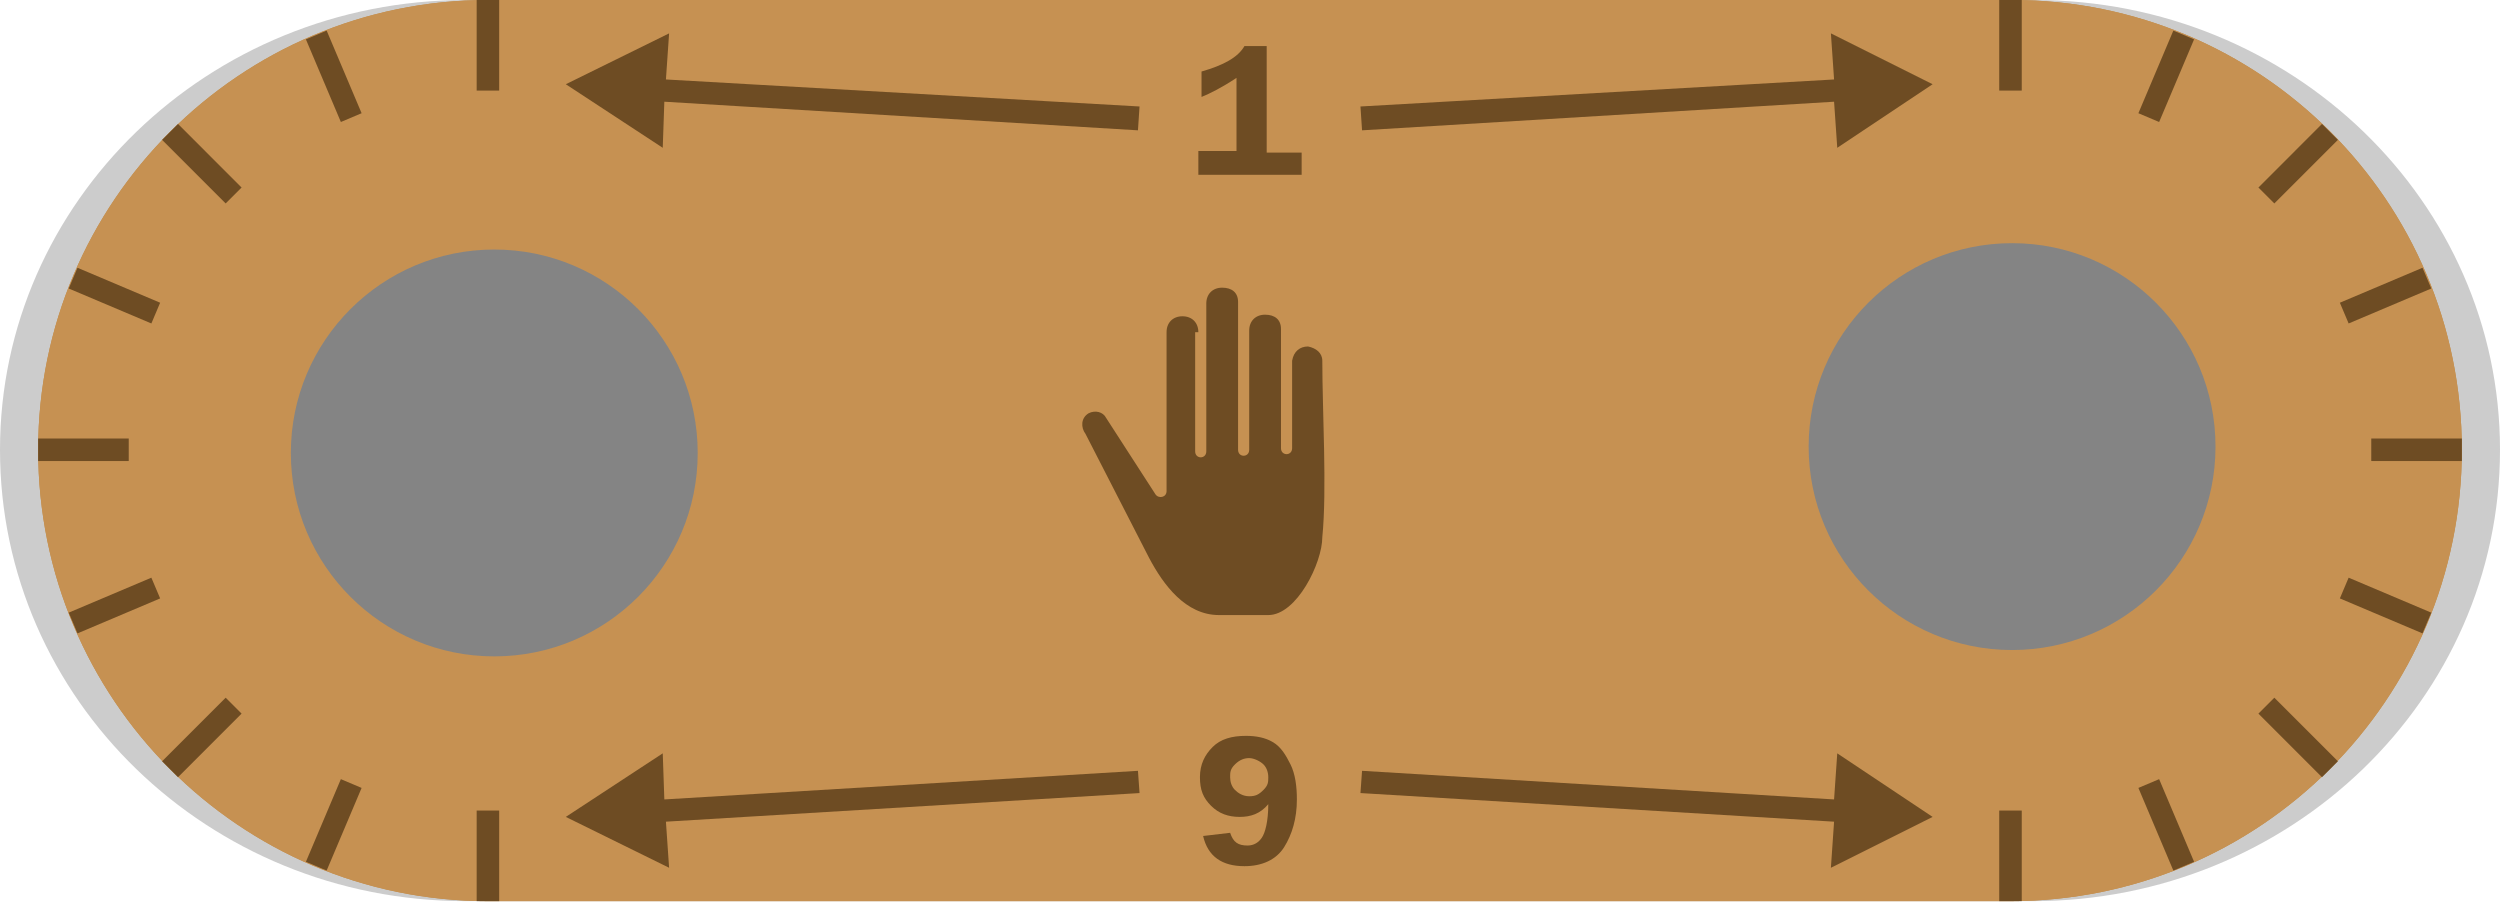
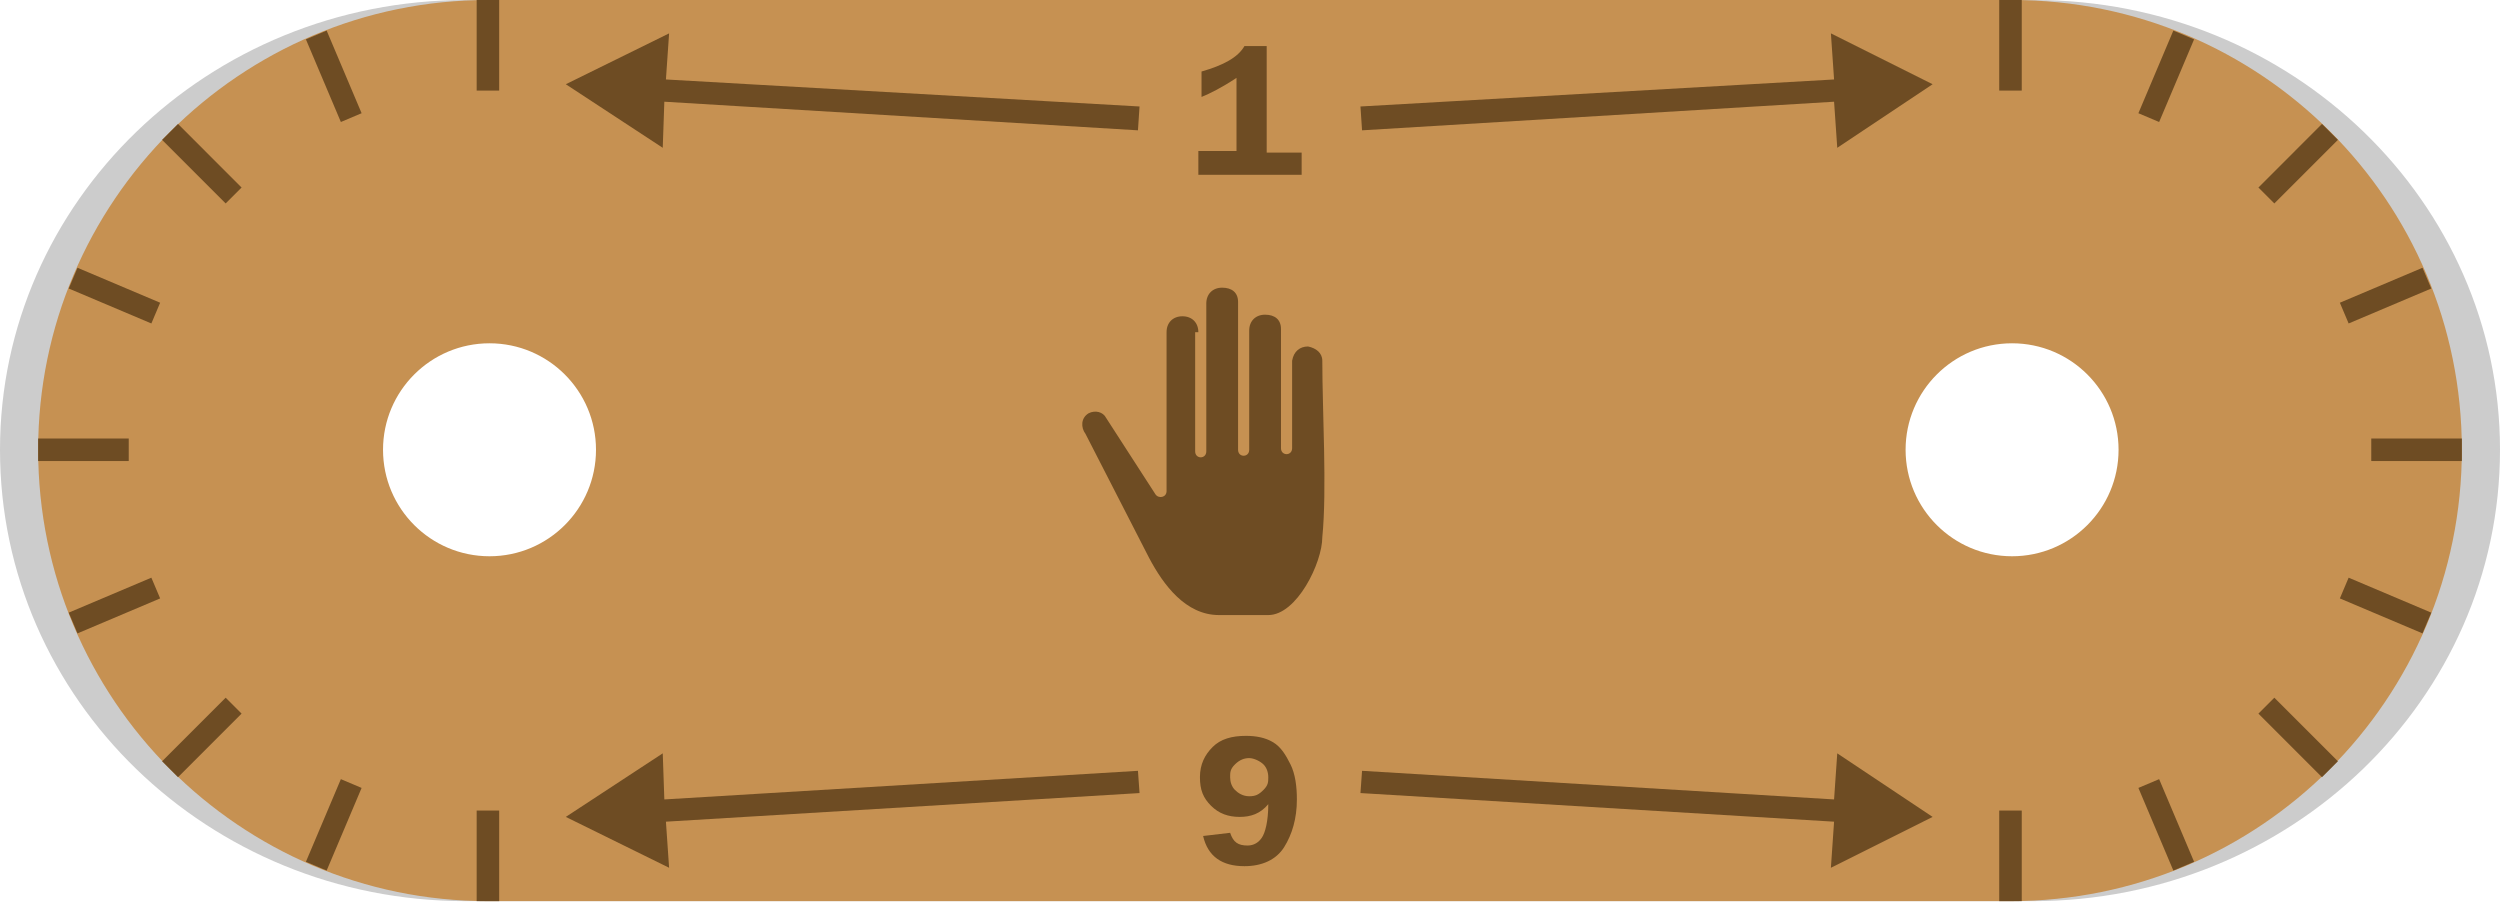
<svg xmlns="http://www.w3.org/2000/svg" version="1.1" id="Calque_1" x="0px" y="0px" viewBox="0 0 157.3 56.7" style="enable-background:new 0 0 157.3 56.7;" xml:space="preserve">
  <style type="text/css">
- 	.st0{opacity:0.2;}
- 	.st1{fill:#BD8A47;}
- 	.st2{fill:#C69152;}
- 	.st3{fill:none;stroke:#6E4C23;stroke-width:1.417;stroke-miterlimit:10;}
- 	.st4{fill:#6E4C23;}
- 	.st5{fill:#848484;}
+ 	.st0{opacity:0.2;enable-background:new    ;}
+ 	.st1{fill:#C69152;}
+ 	.st2{fill:none;stroke:#6E4C23;stroke-width:1.417;stroke-miterlimit:10;}
+ 	.st3{fill:#6E4C23;}
</style>
-   <path class="st0" d="M29.3,56.7C13.1,56.7,0,44,0,28.3C0,12.7,13.1,0,29.3,0H128c16.2,0,29.3,12.7,29.3,28.3  c0,15.7-13.2,28.4-29.4,28.4H29.3z" />
-   <path class="st1" d="M154.9,28.3c0-15.7-12.7-28.3-28.3-28.3H30.7C15.1,0,2.4,12.7,2.4,28.3c0,15.7,12.7,28.4,28.3,28.4h95.8  C142.2,56.7,154.9,44,154.9,28.3z" />
+   <path class="st0" d="M128,0H29.3C13.1,0,0,12.7,0,28.3C0,44,13.1,56.7,29.3,56.7h98.6c16.2,0,29.4-12.7,29.4-28.4  C157.3,12.7,144.2,0,128,0z M136.3,39.2H21V15.4h115.3V39.2z" />
  <g>
    <g>
-       <path class="st2" d="M154.9,28.3c0-15.7-12.7-28.3-28.3-28.3H30.7C15.1,0,2.4,12.7,2.4,28.3c0,15.7,12.7,28.4,28.3,28.4h95.8    C142.2,56.7,154.9,44,154.9,28.3z M24.1,28.3c0-3.7,3-6.7,6.7-6.7s6.7,3,6.7,6.7s-3,6.7-6.7,6.7S24.1,32,24.1,28.3z M119.9,28.3    c0-3.7,3-6.7,6.7-6.7s6.7,3,6.7,6.7s-3,6.7-6.7,6.7S119.9,32,119.9,28.3z" />
+       <path class="st1" d="M154.9,28.3c0-15.7-12.7-28.3-28.3-28.3H30.7C15.1,0,2.4,12.7,2.4,28.3c0,15.7,12.7,28.4,28.3,28.4h95.8    C142.2,56.7,154.9,44,154.9,28.3z M24.1,28.3c0-3.7,3-6.7,6.7-6.7s6.7,3,6.7,6.7s-3,6.7-6.7,6.7S24.1,32,24.1,28.3z M119.9,28.3    c0-3.7,3-6.7,6.7-6.7c3.7,0,6.7,3,6.7,6.7s-3,6.7-6.7,6.7S119.9,32,119.9,28.3z" />
      <g>
-         <line class="st3" x1="126.5" y1="56.7" x2="126.5" y2="51" />
-         <line class="st3" x1="137.4" y1="54.5" x2="135.2" y2="49.3" />
-         <line class="st3" x1="146.6" y1="48.4" x2="142.6" y2="44.4" />
-         <line class="st3" x1="152.7" y1="39.2" x2="147.5" y2="37" />
-         <line class="st3" x1="154.9" y1="28.3" x2="149.2" y2="28.3" />
-         <line class="st3" x1="152.7" y1="17.5" x2="147.5" y2="19.7" />
-         <line class="st3" x1="146.6" y1="8.3" x2="142.6" y2="12.3" />
-         <line class="st3" x1="137.4" y1="2.2" x2="135.2" y2="7.4" />
-         <line class="st3" x1="126.5" y1="0" x2="126.5" y2="5.7" />
+         <line class="st2" x1="126.5" y1="56.7" x2="126.5" y2="51" />
+         <line class="st2" x1="137.4" y1="54.5" x2="135.2" y2="49.3" />
+         <line class="st2" x1="146.6" y1="48.4" x2="142.6" y2="44.4" />
+         <line class="st2" x1="152.7" y1="39.2" x2="147.5" y2="37" />
+         <line class="st2" x1="154.9" y1="28.3" x2="149.2" y2="28.3" />
+         <line class="st2" x1="152.7" y1="17.5" x2="147.5" y2="19.7" />
+         <line class="st2" x1="146.6" y1="8.3" x2="142.6" y2="12.3" />
+         <line class="st2" x1="137.4" y1="2.2" x2="135.2" y2="7.4" />
+         <line class="st2" x1="126.5" y1="0" x2="126.5" y2="5.7" />
      </g>
      <g>
-         <line class="st3" x1="30.7" y1="0" x2="30.7" y2="5.7" />
-         <line class="st3" x1="19.9" y1="2.2" x2="22.1" y2="7.4" />
-         <line class="st3" x1="10.7" y1="8.3" x2="14.7" y2="12.3" />
-         <line class="st3" x1="4.6" y1="17.5" x2="9.8" y2="19.7" />
-         <line class="st3" x1="2.4" y1="28.3" x2="8.1" y2="28.3" />
-         <line class="st3" x1="4.6" y1="39.2" x2="9.8" y2="37" />
-         <line class="st3" x1="10.7" y1="48.4" x2="14.7" y2="44.4" />
-         <line class="st3" x1="19.9" y1="54.5" x2="22.1" y2="49.3" />
-         <line class="st3" x1="30.7" y1="56.7" x2="30.7" y2="51" />
+         <line class="st2" x1="30.7" y1="0" x2="30.7" y2="5.7" />
+         <line class="st2" x1="19.9" y1="2.2" x2="22.1" y2="7.4" />
+         <line class="st2" x1="10.7" y1="8.3" x2="14.7" y2="12.3" />
+         <line class="st2" x1="4.6" y1="17.5" x2="9.8" y2="19.7" />
+         <line class="st2" x1="2.4" y1="28.3" x2="8.1" y2="28.3" />
+         <line class="st2" x1="4.6" y1="39.2" x2="9.8" y2="37" />
+         <line class="st2" x1="10.7" y1="48.4" x2="14.7" y2="44.4" />
+         <line class="st2" x1="19.9" y1="54.5" x2="22.1" y2="49.3" />
+         <line class="st2" x1="30.7" y1="56.7" x2="30.7" y2="51" />
      </g>
      <g>
-         <polygon class="st4" points="121.6,5.3 115.2,2.1 115.4,5 85.6,6.7 85.7,8.2 115.4,6.4 115.6,9.3    " />
-         <path class="st4" d="M75.6,6.1V4.5c1.4-0.4,2.3-0.9,2.7-1.6h1.4v6.7h2.2V11h-6.5V9.5h2.4V4.9C76.9,5.5,76.1,5.9,75.6,6.1z" />
-         <path class="st4" d="M77.4,52.4c0.2,0.6,0.5,0.8,1.1,0.8c0.4,0,0.7-0.2,0.9-0.5s0.4-1,0.4-2.1c-0.5,0.6-1.1,0.8-1.8,0.8     c-0.7,0-1.3-0.2-1.8-0.7s-0.7-1-0.7-1.8s0.3-1.4,0.8-1.9s1.2-0.7,2.1-0.7c0.6,0,1.2,0.1,1.7,0.4s0.8,0.8,1.1,1.4s0.4,1.4,0.4,2.2     c0,1.2-0.3,2.2-0.8,3s-1.4,1.2-2.5,1.2c-1.4,0-2.3-0.6-2.6-1.9L77.4,52.4z M78.6,47.7c-0.3,0-0.6,0.1-0.9,0.4s-0.3,0.5-0.3,0.8     c0,0.3,0.1,0.6,0.3,0.8s0.5,0.4,0.9,0.4s0.6-0.1,0.9-0.4s0.3-0.5,0.3-0.8s-0.1-0.6-0.3-0.8S78.9,47.7,78.6,47.7z" />
-         <polygon class="st4" points="35.6,51.4 42.1,54.6 41.9,51.7 71.7,49.9 71.6,48.5 41.8,50.3 41.7,47.4    " />
-         <polygon class="st4" points="35.6,5.3 42.1,2.1 41.9,5 71.7,6.7 71.6,8.2 41.8,6.4 41.7,9.3    " />
-         <polygon class="st4" points="121.6,51.4 115.2,54.6 115.4,51.7 85.6,49.9 85.7,48.5 115.4,50.3 115.6,47.4    " />
-       </g>
-     </g>
-     <g>
-       <g>
-         <g>
-           <g>
-             <g>
-               <circle class="st5" cx="31.1" cy="28.5" r="12.8" />
-             </g>
-           </g>
-         </g>
-       </g>
-     </g>
-     <g>
-       <g>
-         <g>
-           <g>
-             <g>
-               <circle class="st5" cx="126.6" cy="28.1" r="12.8" />
-             </g>
-           </g>
-         </g>
+         <polygon class="st3" points="121.6,5.3 115.2,2.1 115.4,5 85.6,6.7 85.7,8.2 115.4,6.4 115.6,9.3    " />
+         <path class="st3" d="M75.6,6.1V4.5c1.4-0.4,2.3-0.9,2.7-1.6h1.4v6.7h2.2V11h-6.5V9.5h2.4V4.9C76.9,5.5,76.1,5.9,75.6,6.1z" />
+         <path class="st3" d="M77.4,52.4c0.2,0.6,0.5,0.8,1.1,0.8c0.4,0,0.7-0.2,0.9-0.5s0.4-1,0.4-2.1c-0.5,0.6-1.1,0.8-1.8,0.8     c-0.7,0-1.3-0.2-1.8-0.7s-0.7-1-0.7-1.8s0.3-1.4,0.8-1.9s1.2-0.7,2.1-0.7c0.6,0,1.2,0.1,1.7,0.4s0.8,0.8,1.1,1.4s0.4,1.4,0.4,2.2     c0,1.2-0.3,2.2-0.8,3s-1.4,1.2-2.5,1.2c-1.4,0-2.3-0.6-2.6-1.9L77.4,52.4z M78.6,47.7c-0.3,0-0.6,0.1-0.9,0.4s-0.3,0.5-0.3,0.8     s0.1,0.6,0.3,0.8s0.5,0.4,0.9,0.4s0.6-0.1,0.9-0.4s0.3-0.5,0.3-0.8s-0.1-0.6-0.3-0.8S78.9,47.7,78.6,47.7z" />
+         <polygon class="st3" points="35.6,51.4 42.1,54.6 41.9,51.7 71.7,49.9 71.6,48.5 41.8,50.3 41.7,47.4    " />
+         <polygon class="st3" points="35.6,5.3 42.1,2.1 41.9,5 71.7,6.7 71.6,8.2 41.8,6.4 41.7,9.3    " />
+         <polygon class="st3" points="121.6,51.4 115.2,54.6 115.4,51.7 85.6,49.9 85.7,48.5 115.4,50.3 115.6,47.4    " />
      </g>
    </g>
  </g>
-   <path class="st4" d="M75.4,20.9c0-0.6-0.4-1-1-1c-0.6,0-1,0.4-1,1l0,10c0,0.4-0.5,0.5-0.7,0.2l-3.1-4.8c-0.2-0.4-0.7-0.5-1.1-0.3  c-0.5,0.3-0.5,0.9-0.2,1.3l4,7.8c0.9,1.7,2.3,3.6,4.4,3.6h3.1c1.8,0,3.4-3.3,3.4-4.9c0.3-3,0-7.9,0-11.1c0-0.5-0.4-0.8-0.9-0.9  c-0.5,0-0.9,0.3-1,0.9v5.5c0,0.5-0.7,0.5-0.7,0v-7.5c0-0.6-0.4-0.9-1-0.9c-0.6,0-1,0.4-1,1v7.5c0,0.5-0.7,0.5-0.7,0v-9.3  c0-0.6-0.4-0.9-1-0.9c-0.6,0-1,0.4-1,1c0,3.1,0,6.2,0,9.3c0,0.5-0.7,0.5-0.7,0V20.9z" />
+   <path class="st3" d="M75.4,20.9c0-0.6-0.4-1-1-1s-1,0.4-1,1v10c0,0.4-0.5,0.5-0.7,0.2l-3.1-4.8c-0.2-0.4-0.7-0.5-1.1-0.3  c-0.5,0.3-0.5,0.9-0.2,1.3l4,7.8c0.9,1.7,2.3,3.6,4.4,3.6h3.1c1.8,0,3.4-3.3,3.4-4.9c0.3-3,0-7.9,0-11.1c0-0.5-0.4-0.8-0.9-0.9  c-0.5,0-0.9,0.3-1,0.9v5.5c0,0.5-0.7,0.5-0.7,0v-7.5c0-0.6-0.4-0.9-1-0.9s-1,0.4-1,1v7.5c0,0.5-0.7,0.5-0.7,0V19  c0-0.6-0.4-0.9-1-0.9s-1,0.4-1,1c0,3.1,0,6.2,0,9.3c0,0.5-0.7,0.5-0.7,0v-7.5H75.4z" />
</svg>
